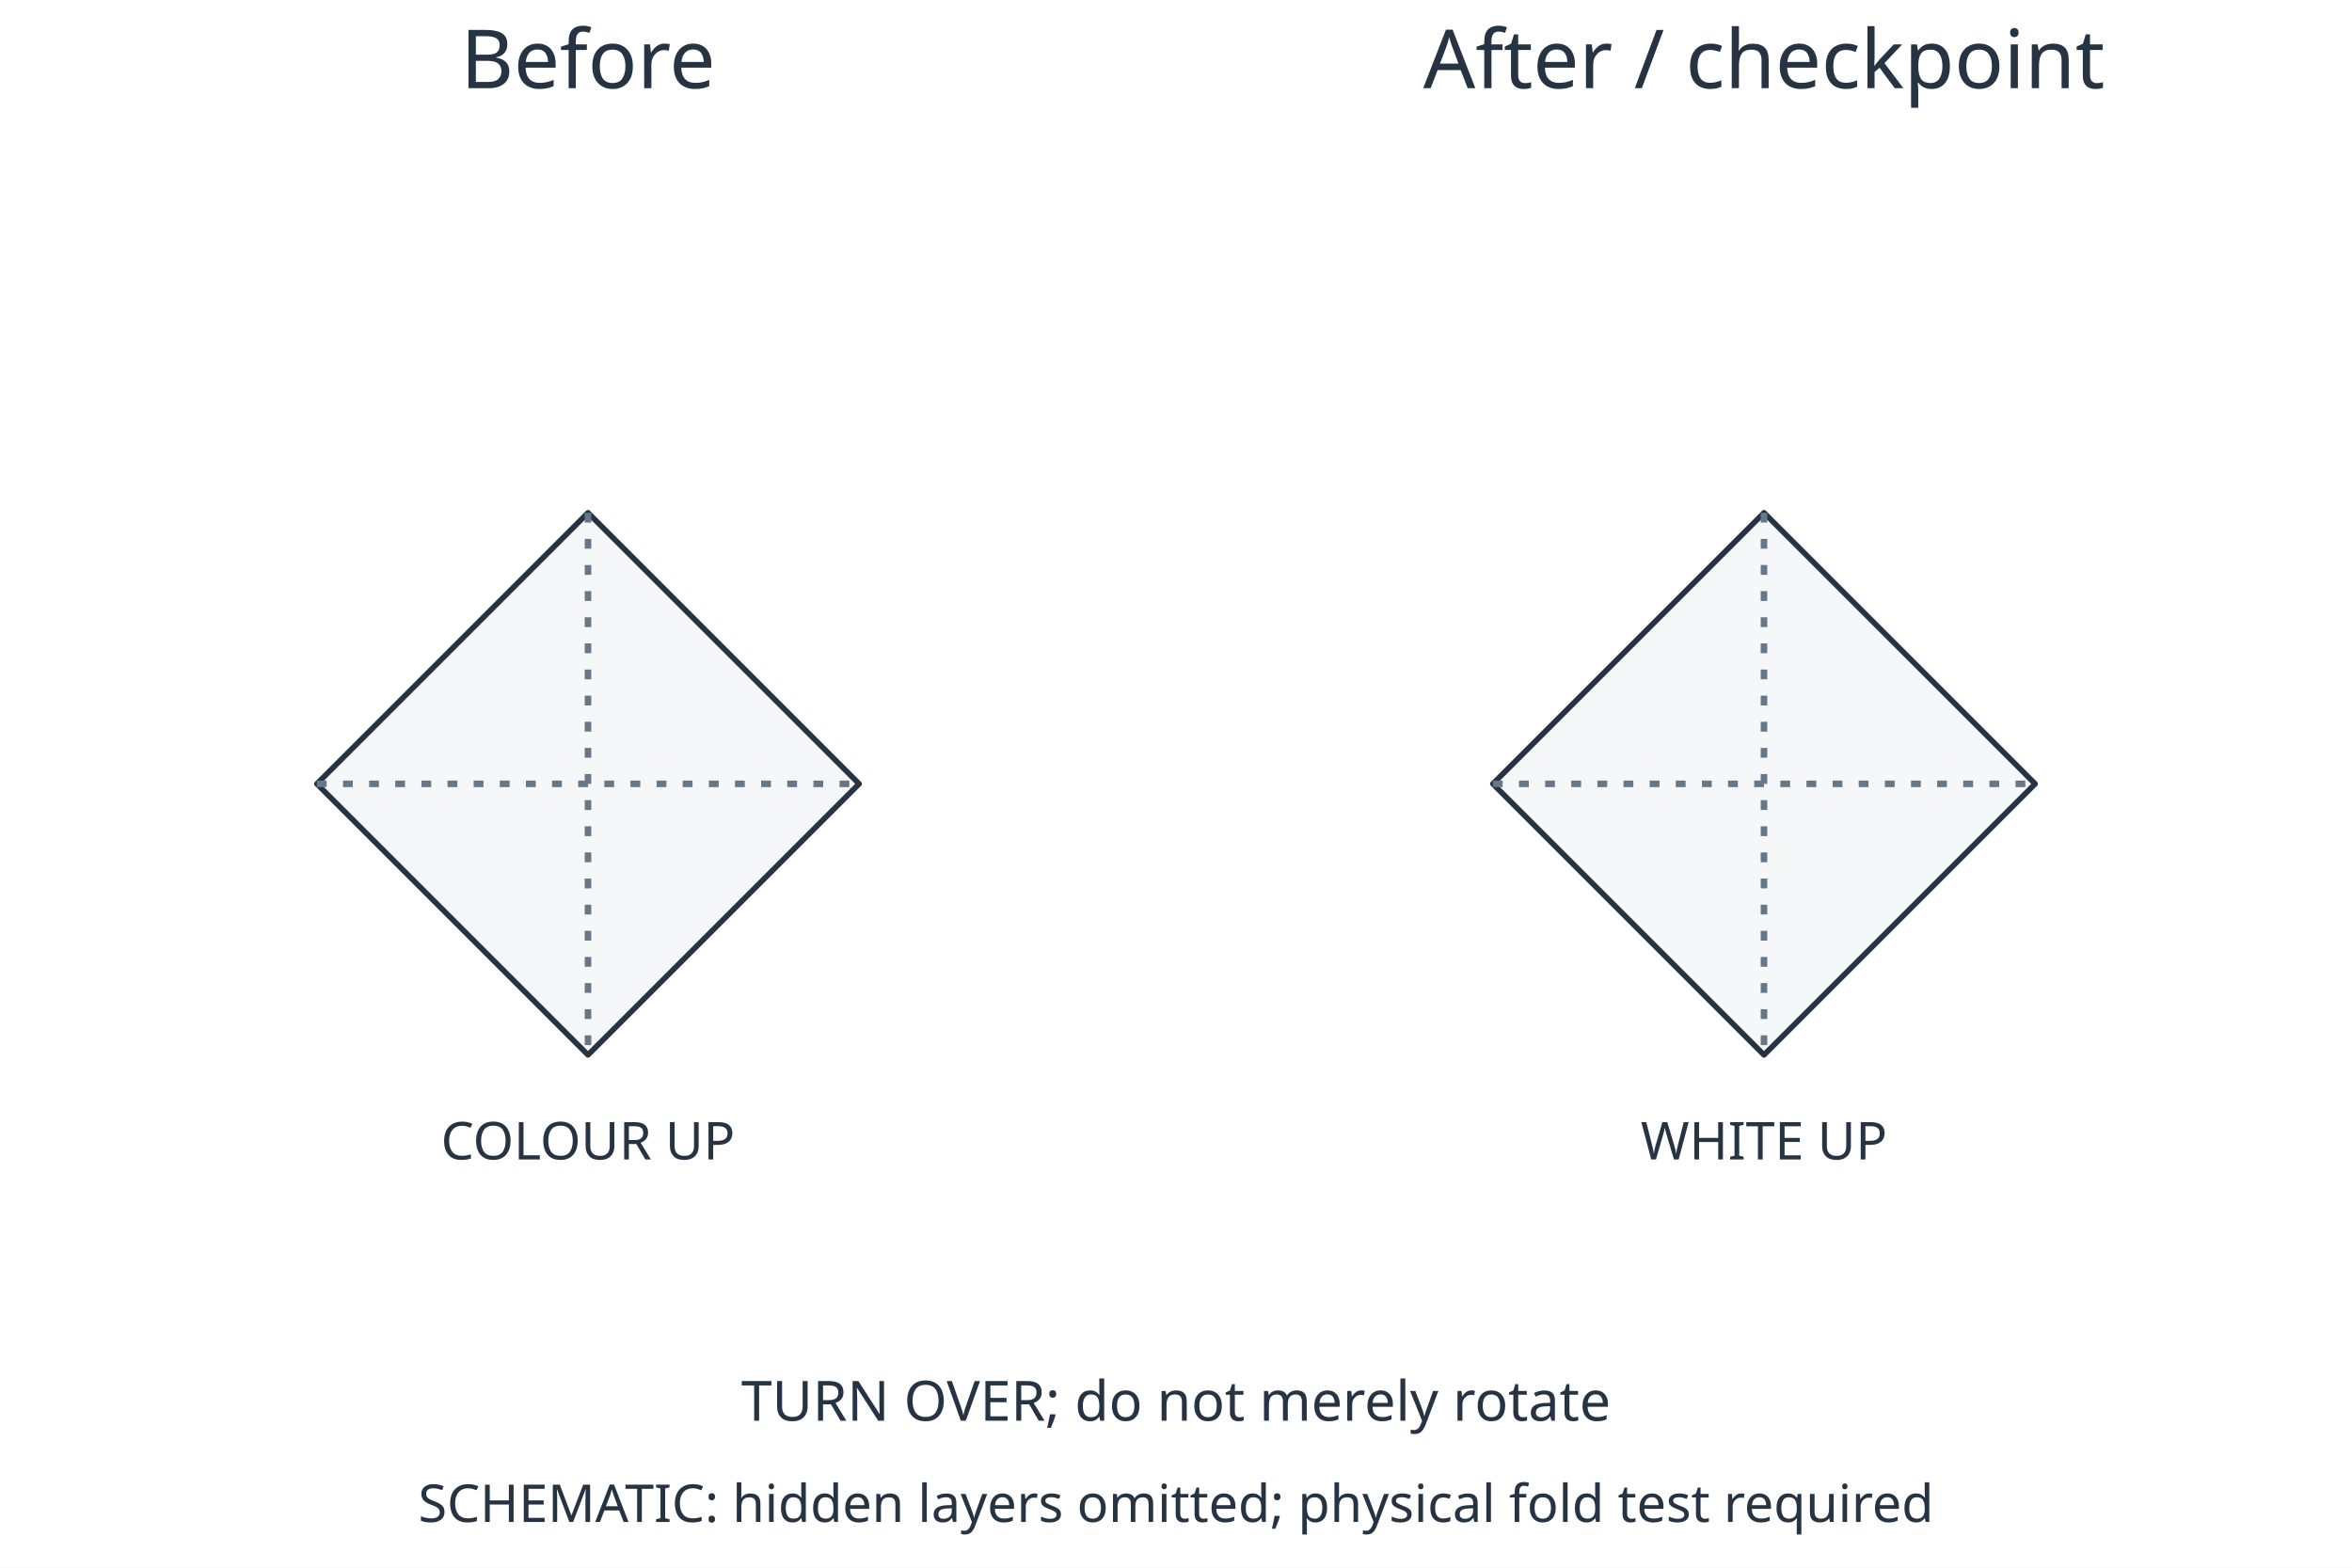
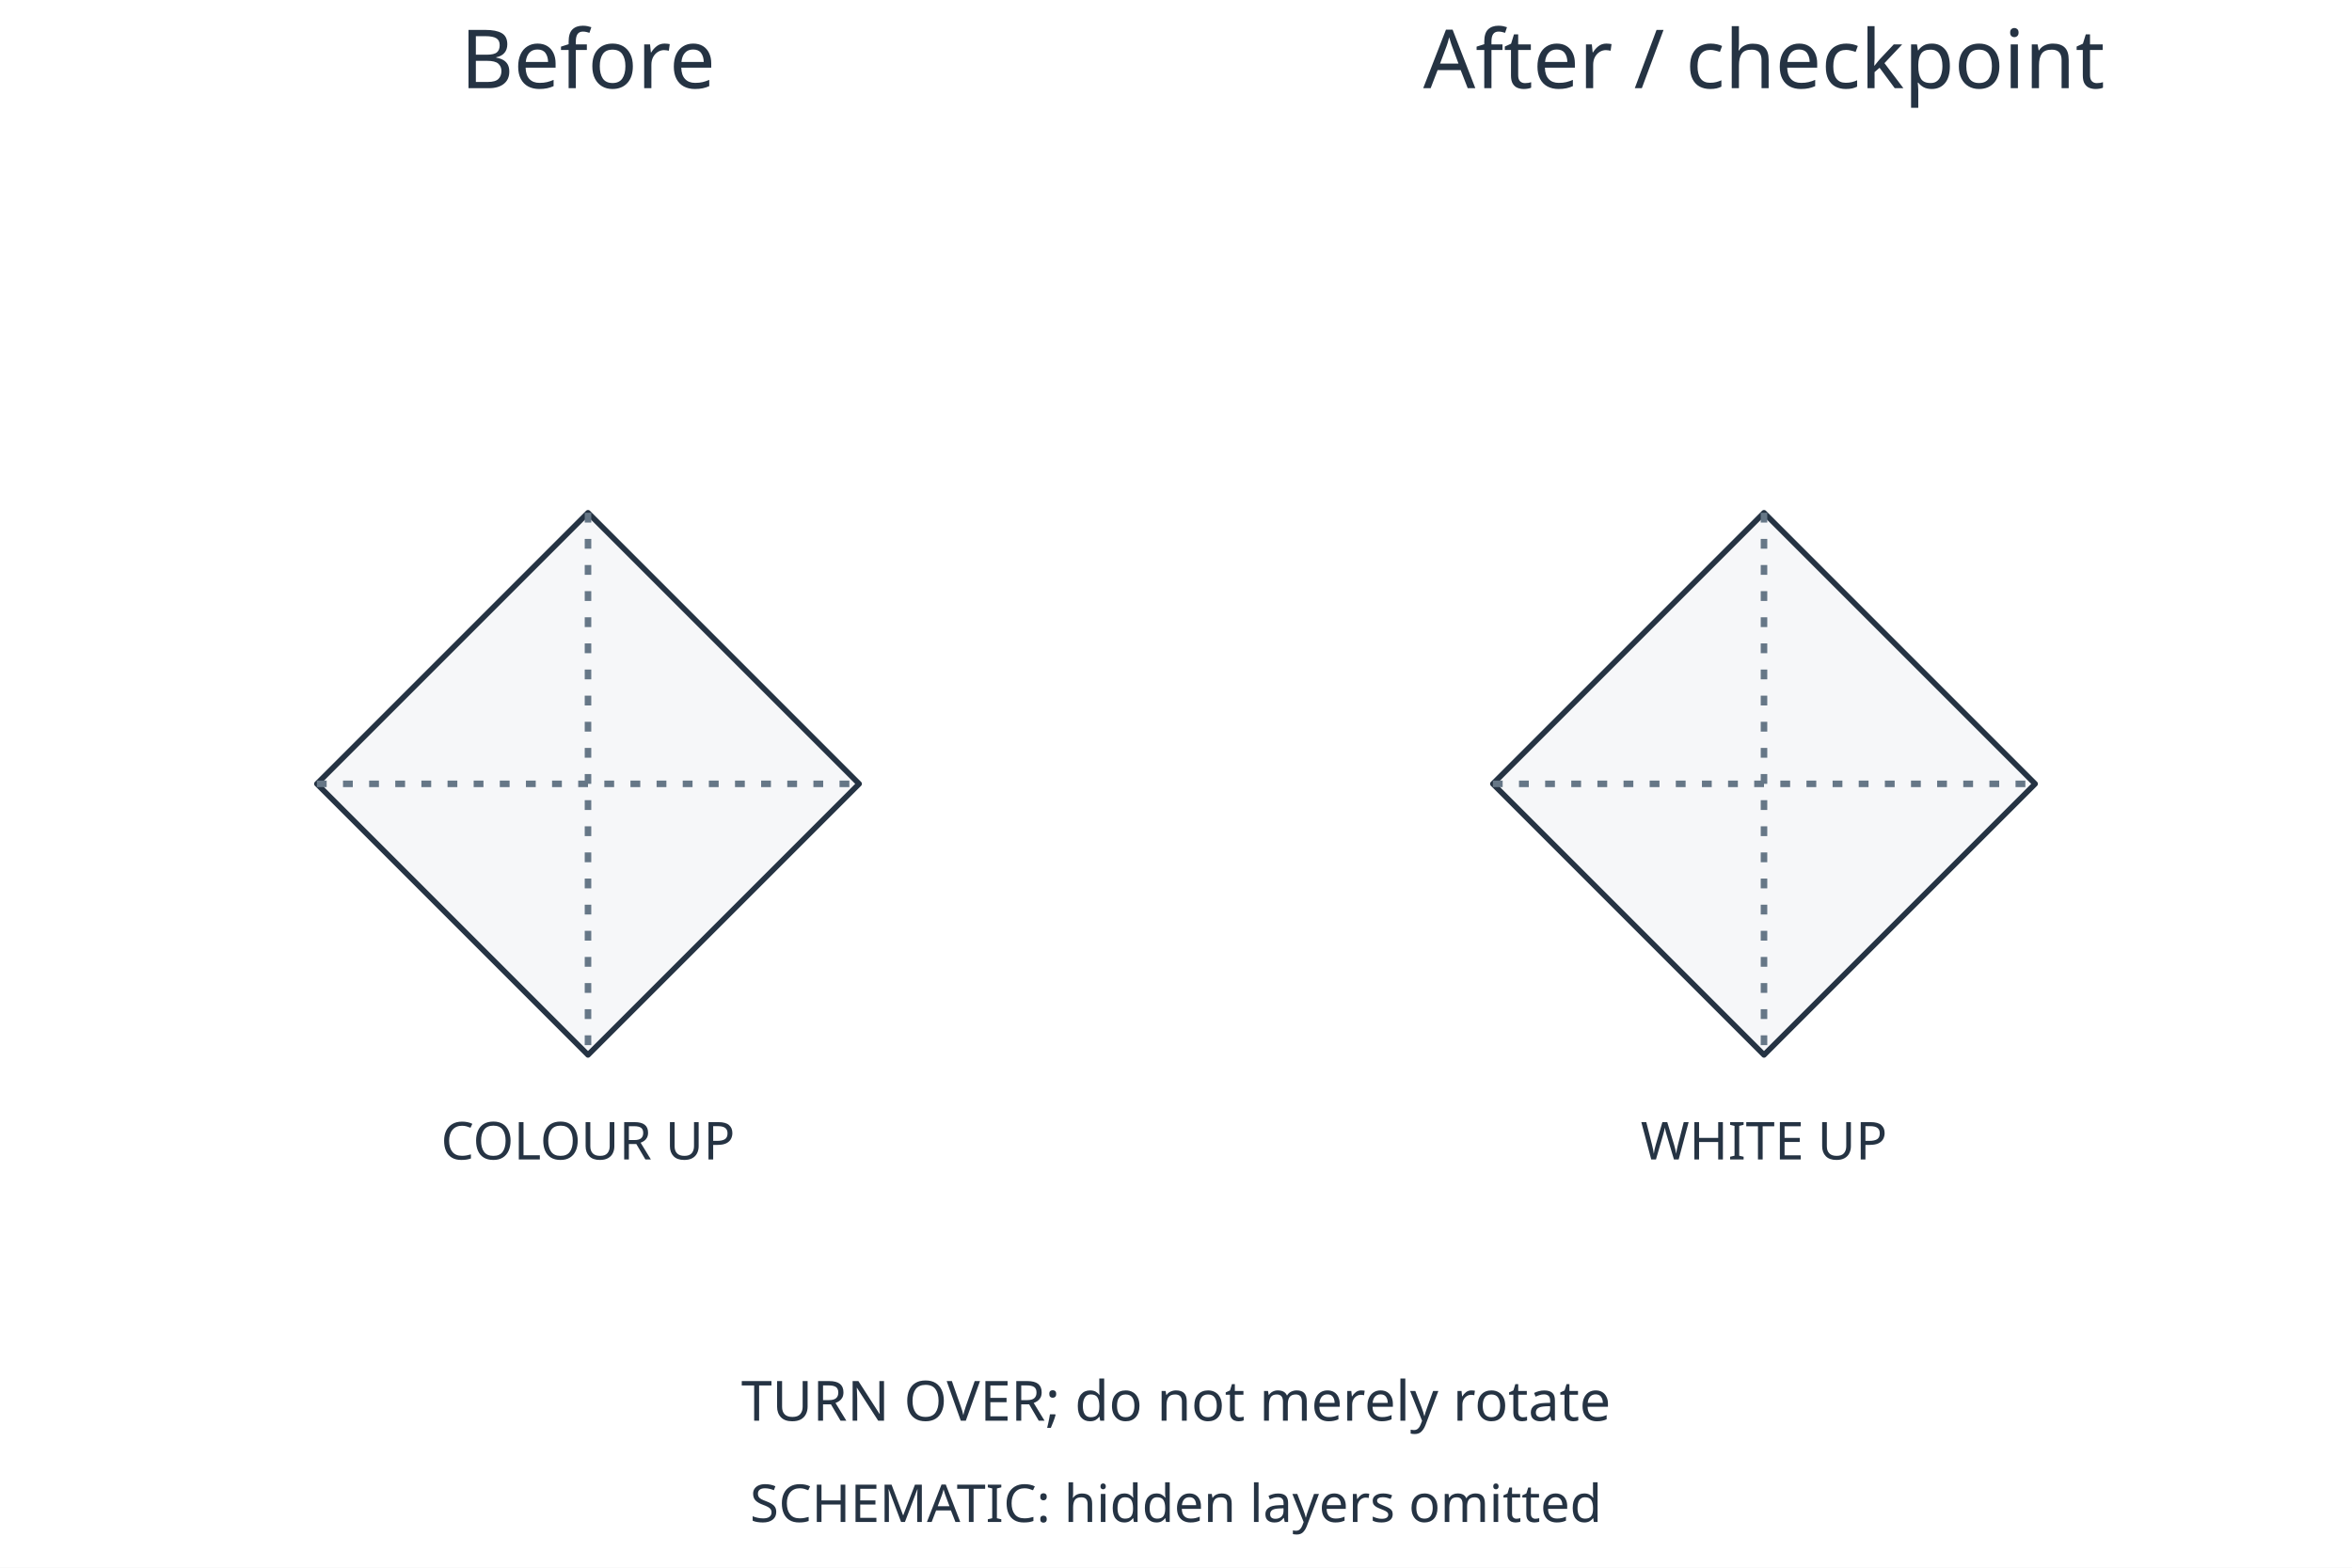
<svg xmlns="http://www.w3.org/2000/svg" width="720" height="480" viewBox="0 0 720 480" role="img" aria-labelledby="title desc">
  <rect width="720" height="480" fill="white" />
  <defs>
    <marker id="arrow" markerWidth="7" markerHeight="7" refX="6" refY="3.5" orient="auto">
      <path d="M0 0L7 3.5L0 7" fill="#1d5788" />
    </marker>
  </defs>
  <polygon points="180.000,157.000 263.000,240.000 180.000,323.000 97.000,240.000" fill="#f6f7f9" stroke="#253343" stroke-width="1.7" stroke-linejoin="round" />
  <text x="180" y="355" text-anchor="middle" font-family="sans-serif" font-size="16" fill="#253343">COLOUR UP</text>
  <path d="M180.000,157.000 L180.000,323.000" fill="none" stroke="#667787" stroke-width="2" stroke-dasharray="3 5" />
  <path d="M97.000,240.000 L263.000,240.000" fill="none" stroke="#667787" stroke-width="2" stroke-dasharray="3 5" />
  <polygon points="540.000,157.000 623.000,240.000 540.000,323.000 457.000,240.000" fill="#f6f7f9" stroke="#253343" stroke-width="1.7" stroke-linejoin="round" />
  <text x="540" y="355" text-anchor="middle" font-family="sans-serif" font-size="16" fill="#253343">WHITE UP</text>
  <path d="M540.000,157.000 L540.000,323.000" fill="none" stroke="#667787" stroke-width="2" stroke-dasharray="3 5" />
  <path d="M457.000,240.000 L623.000,240.000" fill="none" stroke="#667787" stroke-width="2" stroke-dasharray="3 5" />
  <text x="180" y="27" text-anchor="middle" font-family="sans-serif" font-size="25" fill="#253343">Before</text>
  <text x="540" y="27" text-anchor="middle" font-family="sans-serif" font-size="25" fill="#253343">After / checkpoint</text>
  <text x="360" y="435" text-anchor="middle" font-family="sans-serif" font-size="17" fill="#253343">TURN OVER; do not merely rotate</text>
-   <text x="360" y="466" text-anchor="middle" font-family="sans-serif" font-size="16" fill="#253343">SCHEMATIC: hidden layers omitted; physical fold test required</text>
+   <text x="360" y="466" text-anchor="middle" font-family="sans-serif" font-size="16" fill="#253343">SCHEMATIC: hidden layers omitted</text>
</svg>
